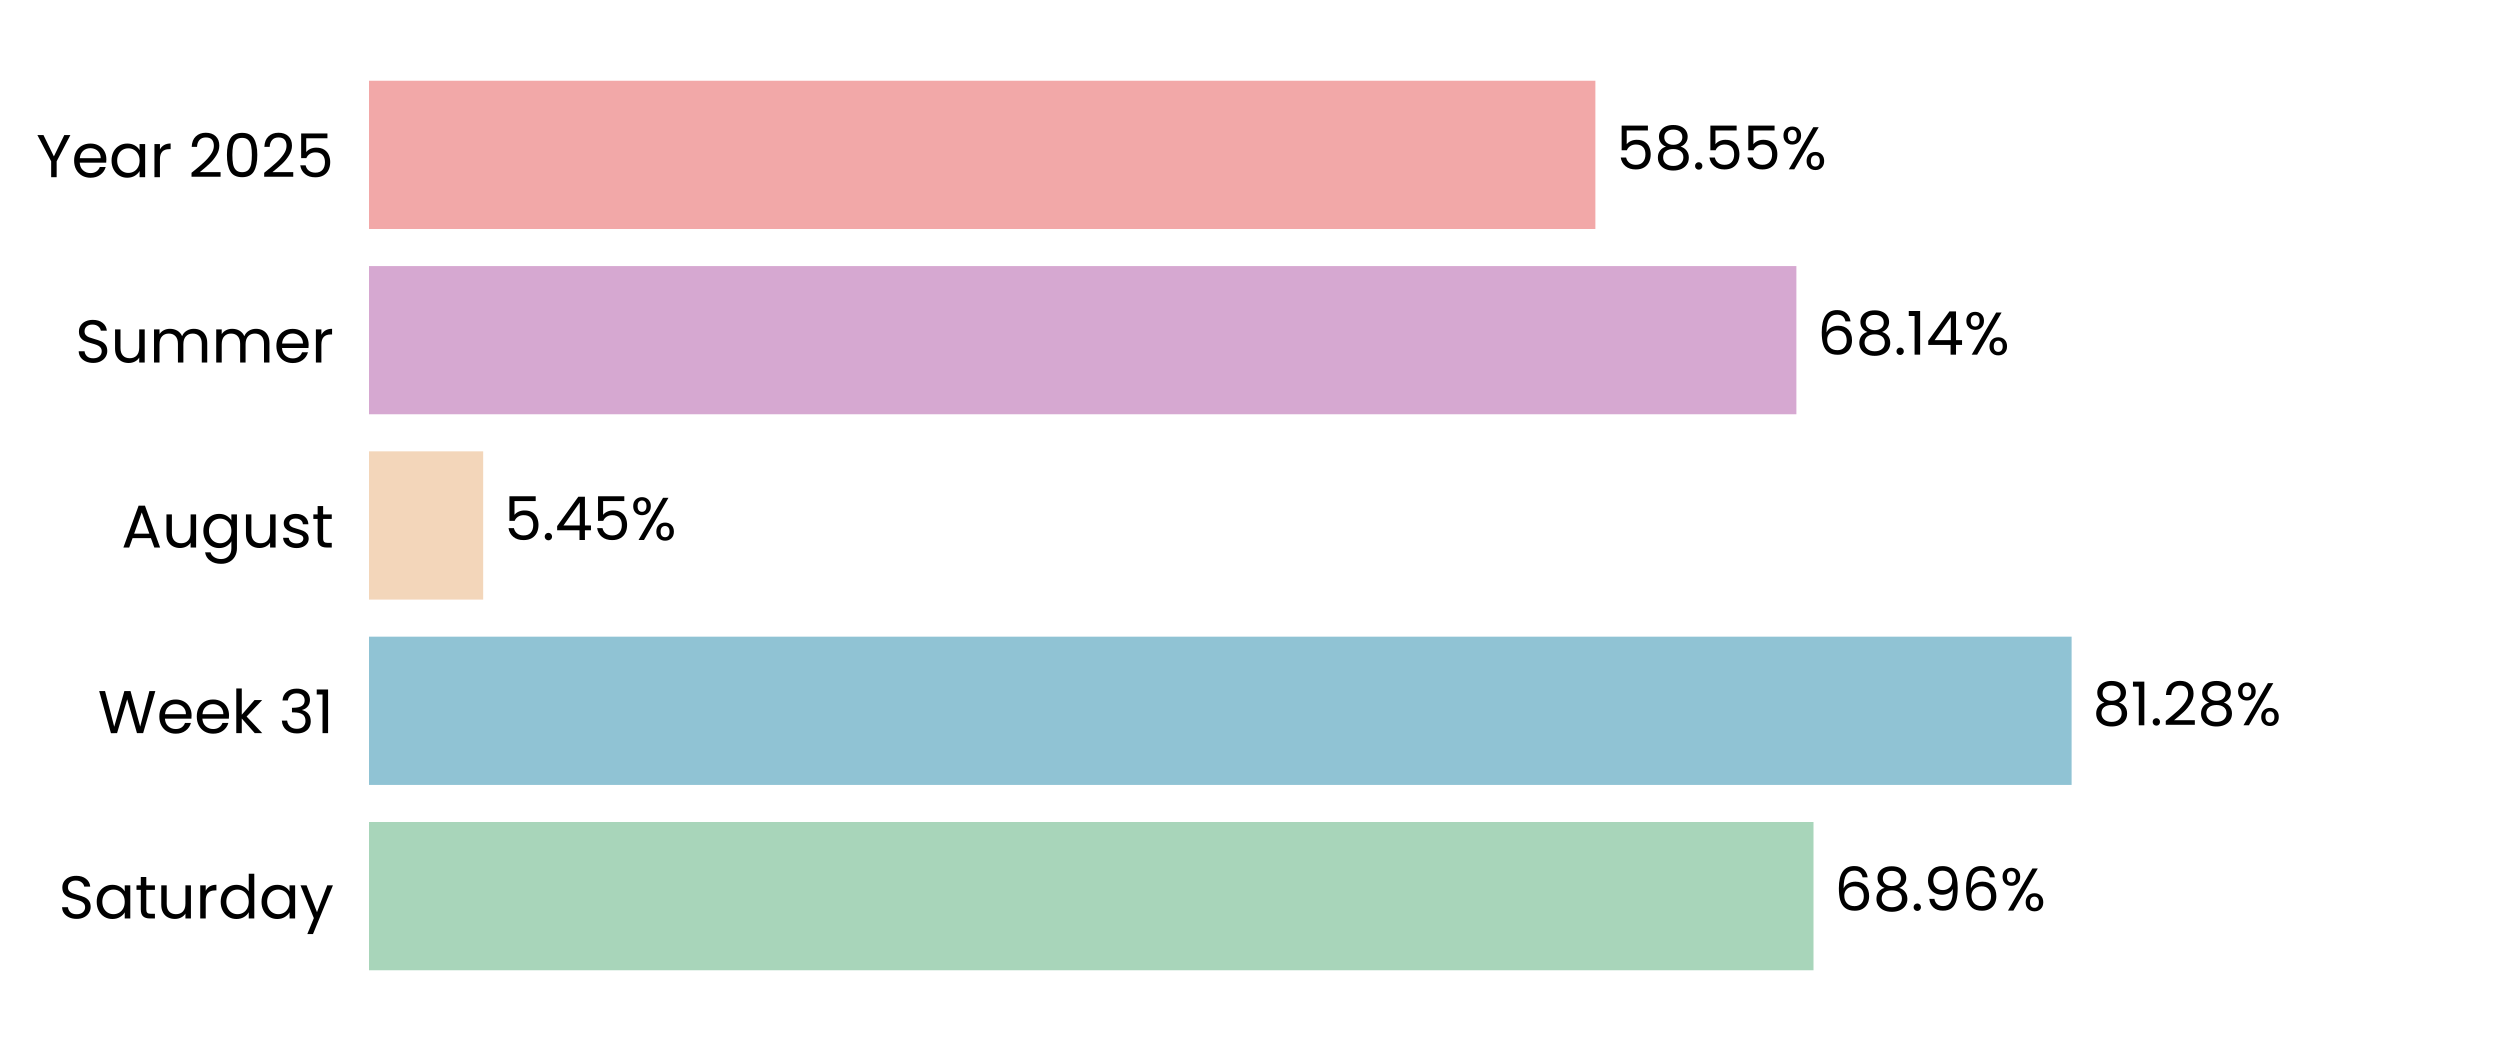
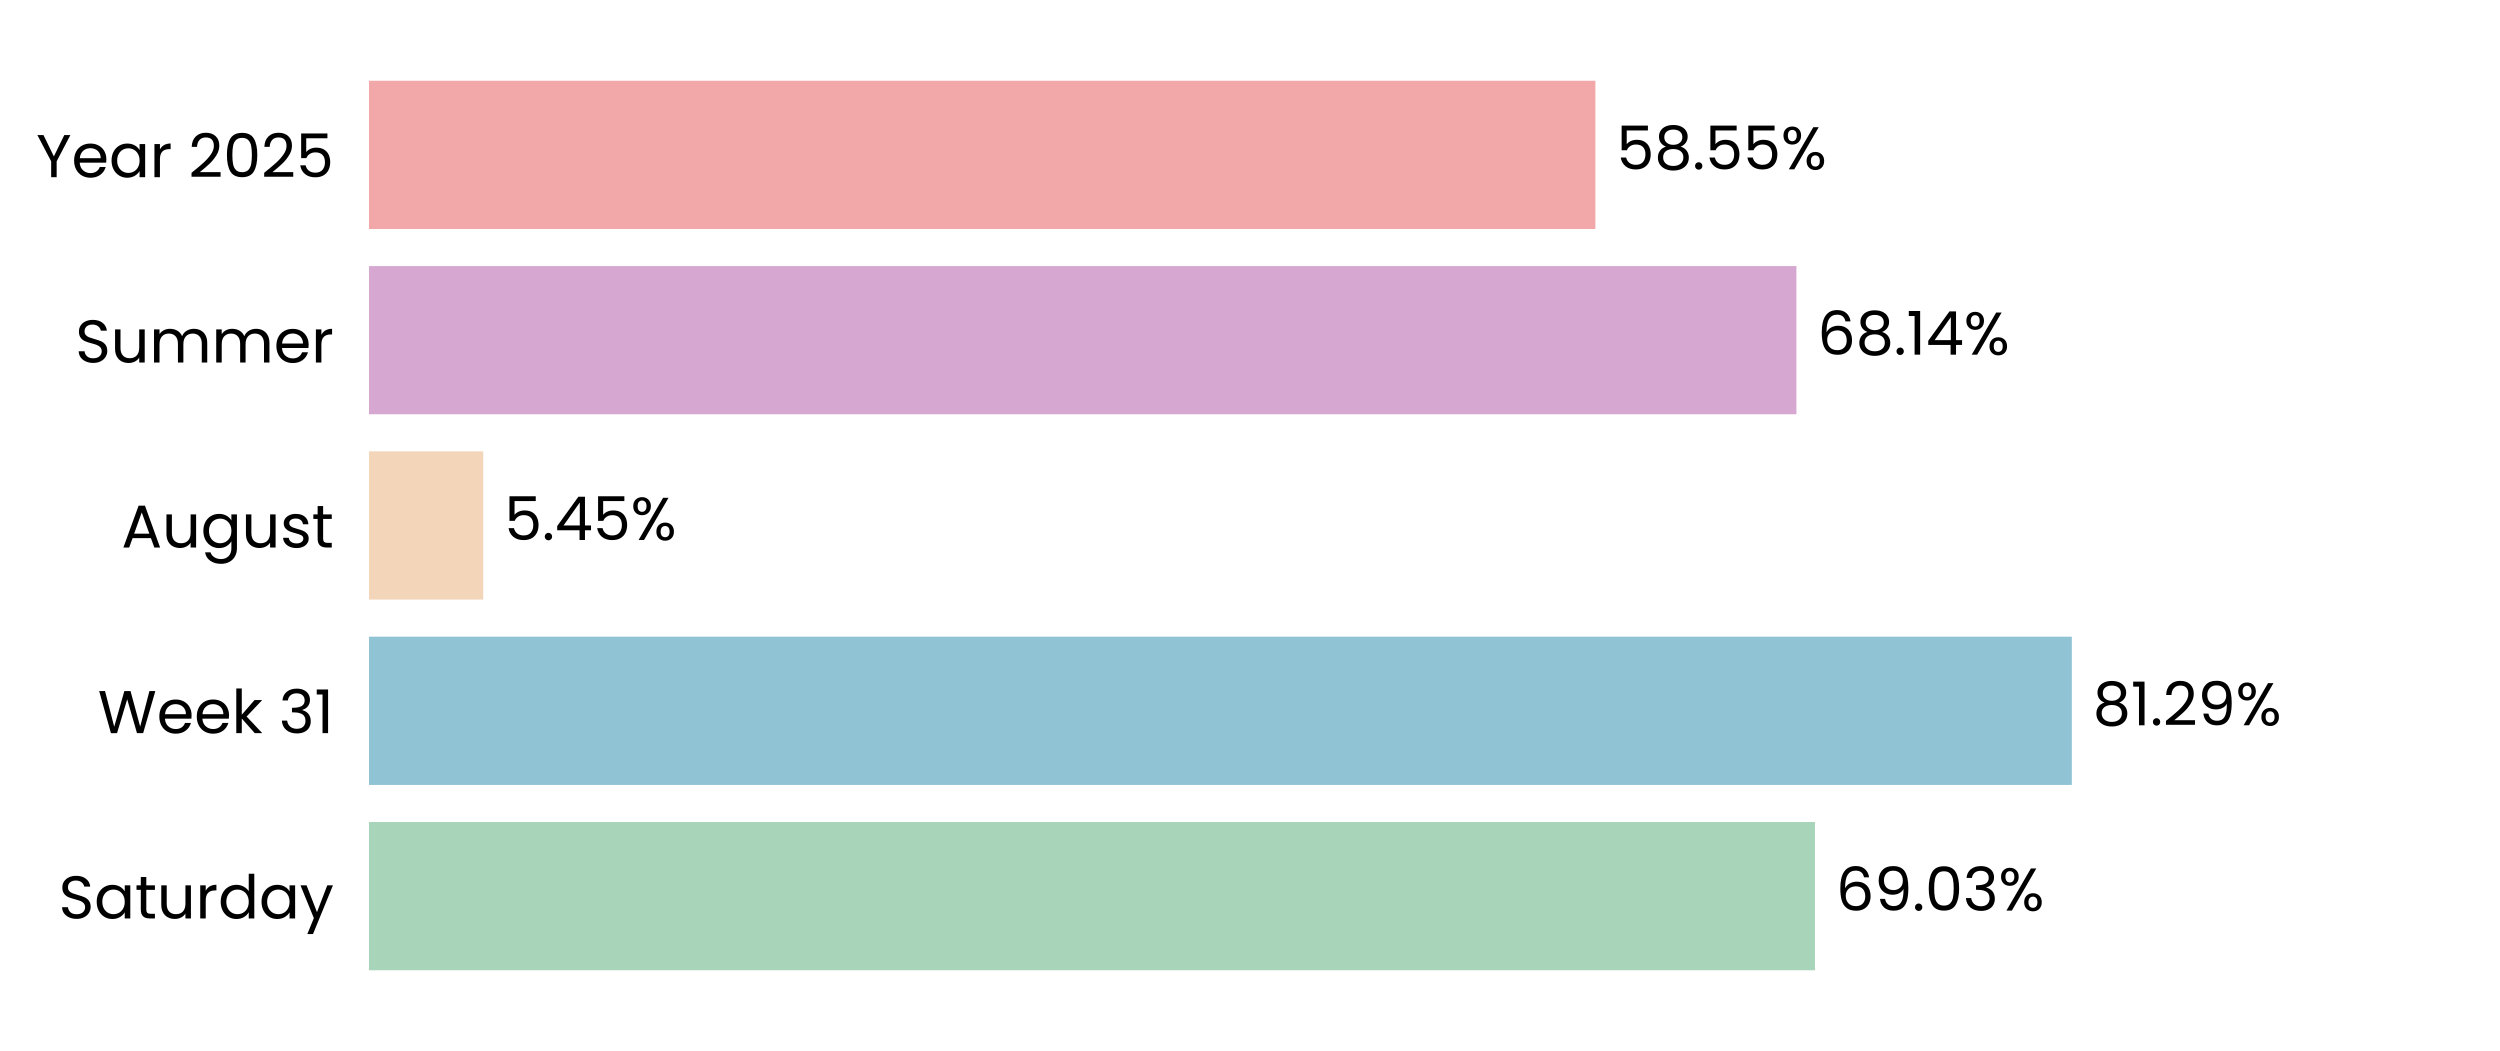
<svg xmlns="http://www.w3.org/2000/svg" xmlns:xlink="http://www.w3.org/1999/xlink" width="496.691pt" height="208.8pt" viewBox="0 0 496.691 208.8" version="1.1">
  <defs>
    <style type="text/css">*{stroke-linejoin: round; stroke-linecap: butt}</style>
  </defs>
  <g id="figure_1">
    <g id="patch_1">
      <path d="M 0 208.8  L 496.691 208.8  L 496.691 0  L 0 0  L 0 208.8  z " style="fill: none" />
    </g>
    <g id="axes_1">
      <g id="patch_2">
        <path d="M 73.311 201.6  L 489.491 201.6  L 489.491 7.2  L 73.311 7.2  L 73.311 201.6  z " style="fill: none" />
      </g>
      <g id="patch_3">
-         <path d="M 73.311 192.764  L 360.302 192.764  L 360.302 163.309  L 73.311 163.309  z " clip-path="url(#pdc0697226b)" style="fill: #a8d5ba" />
+         <path d="M 73.311 192.764  L 360.591 192.764  L 360.591 163.309  L 73.311 163.309  z " clip-path="url(#p19f88bc4c8)" style="fill: #a8d5ba" />
      </g>
      <g id="patch_4">
-         <path d="M 73.311 155.945  L 411.581 155.945  L 411.581 126.491  L 73.311 126.491  z " clip-path="url(#pdc0697226b)" style="fill: #90c3d4" />
+         <path d="M 73.311 155.945  L 411.623 155.945  L 411.623 126.491  L 73.311 126.491  z " clip-path="url(#p19f88bc4c8)" style="fill: #90c3d4" />
      </g>
      <g id="patch_5">
-         <path d="M 73.311 119.127  L 95.994 119.127  L 95.994 89.673  L 73.311 89.673  z " clip-path="url(#pdc0697226b)" style="fill: #f3d6ba" />
+         <path d="M 73.311 119.127  L 96.004 119.127  L 96.004 89.673  L 73.311 89.673  z " clip-path="url(#p19f88bc4c8)" style="fill: #f3d6ba" />
      </g>
      <g id="patch_6">
-         <path d="M 73.311 82.309  L 356.9 82.309  L 356.9 52.855  L 73.311 52.855  z " clip-path="url(#pdc0697226b)" style="fill: #d6a8d1" />
+         <path d="M 73.311 82.309  L 356.903 82.309  L 356.903 52.855  L 73.311 52.855  z " clip-path="url(#p19f88bc4c8)" style="fill: #d6a8d1" />
      </g>
      <g id="patch_7">
-         <path d="M 73.311 45.491  L 316.964 45.491  L 316.964 16.036  L 73.311 16.036  z " clip-path="url(#pdc0697226b)" style="fill: #f2a8a8" />
+         <path d="M 73.311 45.491  L 316.965 45.491  L 316.965 16.036  L 73.311 16.036  z " clip-path="url(#p19f88bc4c8)" style="fill: #f2a8a8" />
      </g>
      <g id="matplotlib.axis_1">
        <g id="ytick_1">
          <g id="text_1">
            <g transform="translate(11.65312 182.4764) scale(0.12 -0.12)">
              <defs>
                <path id="Poppins-Regular-53" d="M 1907 -45  Q 1466 -45 1117 112  Q 768 269 569 547  Q 371 826 365 1190  L 986 1190  Q 1018 877 1245 662  Q 1472 448 1907 448  Q 2323 448 2563 656  Q 2803 864 2803 1190  Q 2803 1446 2662 1606  Q 2522 1766 2310 1849  Q 2099 1933 1741 2029  Q 1299 2144 1033 2259  Q 768 2374 579 2620  Q 390 2867 390 3283  Q 390 3648 576 3929  Q 762 4211 1098 4364  Q 1434 4518 1869 4518  Q 2496 4518 2896 4204  Q 3296 3891 3347 3373  L 2707 3373  Q 2675 3629 2438 3824  Q 2202 4019 1811 4019  Q 1446 4019 1216 3830  Q 986 3642 986 3302  Q 986 3059 1123 2905  Q 1261 2752 1462 2672  Q 1664 2592 2029 2490  Q 2470 2368 2739 2249  Q 3008 2131 3200 1884  Q 3392 1638 3392 1216  Q 3392 890 3219 602  Q 3046 314 2707 134  Q 2368 -45 1907 -45  z " transform="scale(0.015625)" />
                <path id="Poppins-Regular-61" d="M 275 1766  Q 275 2304 492 2710  Q 710 3117 1091 3341  Q 1472 3565 1939 3565  Q 2400 3565 2739 3366  Q 3078 3168 3245 2867  L 3245 3507  L 3834 3507  L 3834 0  L 3245 0  L 3245 653  Q 3072 346 2729 144  Q 2387 -58 1933 -58  Q 1466 -58 1088 172  Q 710 403 492 819  Q 275 1235 275 1766  z M 3245 1760  Q 3245 2157 3085 2451  Q 2925 2746 2653 2902  Q 2381 3059 2054 3059  Q 1728 3059 1459 2905  Q 1190 2752 1030 2457  Q 870 2163 870 1766  Q 870 1363 1030 1065  Q 1190 768 1459 611  Q 1728 454 2054 454  Q 2381 454 2653 611  Q 2925 768 3085 1065  Q 3245 1363 3245 1760  z " transform="scale(0.015625)" />
                <path id="Poppins-Regular-74" d="M 1203 3027  L 1203 960  Q 1203 704 1312 598  Q 1421 493 1690 493  L 2118 493  L 2118 0  L 1594 0  Q 1107 0 864 224  Q 621 448 621 960  L 621 3027  L 166 3027  L 166 3507  L 621 3507  L 621 4390  L 1203 4390  L 1203 3507  L 2118 3507  L 2118 3027  L 1203 3027  z " transform="scale(0.015625)" />
                <path id="Poppins-Regular-75" d="M 3603 3507  L 3603 0  L 3021 0  L 3021 518  Q 2854 250 2556 99  Q 2259 -51 1901 -51  Q 1491 -51 1164 118  Q 838 288 649 627  Q 461 966 461 1453  L 461 3507  L 1037 3507  L 1037 1530  Q 1037 1011 1299 732  Q 1562 454 2016 454  Q 2483 454 2752 742  Q 3021 1030 3021 1581  L 3021 3507  L 3603 3507  z " transform="scale(0.015625)" />
                <path id="Poppins-Regular-72" d="M 1075 2938  Q 1229 3238 1513 3404  Q 1798 3571 2208 3571  L 2208 2970  L 2054 2970  Q 1075 2970 1075 1907  L 1075 0  L 493 0  L 493 3507  L 1075 3507  L 1075 2938  z " transform="scale(0.015625)" />
                <path id="Poppins-Regular-64" d="M 275 1766  Q 275 2304 492 2710  Q 710 3117 1091 3341  Q 1472 3565 1946 3565  Q 2355 3565 2707 3376  Q 3059 3187 3245 2880  L 3245 4736  L 3834 4736  L 3834 0  L 3245 0  L 3245 659  Q 3072 346 2733 144  Q 2394 -58 1939 -58  Q 1472 -58 1091 172  Q 710 403 492 819  Q 275 1235 275 1766  z M 3245 1760  Q 3245 2157 3085 2451  Q 2925 2746 2653 2902  Q 2381 3059 2054 3059  Q 1728 3059 1459 2905  Q 1190 2752 1030 2457  Q 870 2163 870 1766  Q 870 1363 1030 1065  Q 1190 768 1459 611  Q 1728 454 2054 454  Q 2381 454 2653 611  Q 2925 768 3085 1065  Q 3245 1363 3245 1760  z " transform="scale(0.015625)" />
                <path id="Poppins-Regular-79" d="M 3514 3507  L 1402 -1651  L 800 -1651  L 1491 38  L 77 3507  L 723 3507  L 1824 666  L 2912 3507  L 3514 3507  z " transform="scale(0.015625)" />
              </defs>
              <use xlink:href="#Poppins-Regular-53" />
              <use xlink:href="#Poppins-Regular-61" transform="translate(58.7 0)" />
              <use xlink:href="#Poppins-Regular-74" transform="translate(126.3 0)" />
              <use xlink:href="#Poppins-Regular-75" transform="translate(162.7 0)" />
              <use xlink:href="#Poppins-Regular-72" transform="translate(226.7 0)" />
              <use xlink:href="#Poppins-Regular-64" transform="translate(264 0)" />
              <use xlink:href="#Poppins-Regular-61" transform="translate(331.5999 0)" />
              <use xlink:href="#Poppins-Regular-79" transform="translate(399.1999 0)" />
            </g>
          </g>
        </g>
        <g id="ytick_2">
          <g id="text_2">
            <g transform="translate(19.42687 145.6582) scale(0.12 -0.12)">
              <defs>
                <path id="Poppins-Regular-57" d="M 6099 4461  L 4806 0  L 4154 0  L 3117 3590  L 2042 0  L 1395 -6  L 147 4461  L 768 4461  L 1741 678  L 2816 4461  L 3469 4461  L 4493 691  L 5472 4461  L 6099 4461  z " transform="scale(0.015625)" />
                <path id="Poppins-Regular-65" d="M 3693 1888  Q 3693 1722 3674 1536  L 870 1536  Q 902 1018 1225 726  Q 1549 435 2010 435  Q 2387 435 2640 611  Q 2893 787 2995 1082  L 3622 1082  Q 3482 576 3059 259  Q 2637 -58 2010 -58  Q 1510 -58 1116 166  Q 723 390 499 803  Q 275 1216 275 1760  Q 275 2304 492 2713  Q 710 3123 1104 3344  Q 1498 3565 2010 3565  Q 2509 3565 2893 3347  Q 3277 3130 3485 2749  Q 3693 2368 3693 1888  z M 3091 2010  Q 3091 2342 2944 2582  Q 2797 2822 2544 2947  Q 2291 3072 1984 3072  Q 1542 3072 1232 2790  Q 922 2509 877 2010  L 3091 2010  z " transform="scale(0.015625)" />
                <path id="Poppins-Regular-6b" d="M 2451 0  L 1075 1549  L 1075 0  L 493 0  L 493 4736  L 1075 4736  L 1075 1952  L 2426 3507  L 3238 3507  L 1587 1760  L 3245 0  L 2451 0  z " transform="scale(0.015625)" />
                <path id="Poppins-Regular-20" transform="scale(0.015625)" />
                <path id="Poppins-Regular-33" d="M 384 3462  Q 429 4051 838 4384  Q 1248 4717 1901 4717  Q 2336 4717 2653 4560  Q 2970 4403 3133 4134  Q 3296 3866 3296 3526  Q 3296 3130 3069 2842  Q 2842 2554 2477 2470  L 2477 2438  Q 2893 2336 3136 2035  Q 3379 1734 3379 1248  Q 3379 883 3212 592  Q 3046 301 2713 134  Q 2381 -32 1914 -32  Q 1235 -32 800 323  Q 365 678 314 1331  L 877 1331  Q 922 947 1190 704  Q 1459 461 1907 461  Q 2355 461 2588 694  Q 2822 928 2822 1299  Q 2822 1779 2502 1990  Q 2182 2202 1536 2202  L 1389 2202  L 1389 2688  L 1542 2688  Q 2131 2694 2432 2883  Q 2733 3072 2733 3469  Q 2733 3808 2512 4013  Q 2291 4218 1882 4218  Q 1485 4218 1241 4013  Q 998 3808 954 3462  L 384 3462  z " transform="scale(0.015625)" />
                <path id="Poppins-Regular-31" d="M 243 4096  L 243 4627  L 1446 4627  L 1446 0  L 858 0  L 858 4096  L 243 4096  z " transform="scale(0.015625)" />
              </defs>
              <use xlink:href="#Poppins-Regular-57" />
              <use xlink:href="#Poppins-Regular-65" transform="translate(97.59999 0)" />
              <use xlink:href="#Poppins-Regular-65" transform="translate(159.6 0)" />
              <use xlink:href="#Poppins-Regular-6b" transform="translate(221.6 0)" />
              <use xlink:href="#Poppins-Regular-20" transform="translate(273.0999 0)" />
              <use xlink:href="#Poppins-Regular-33" transform="translate(299.7999 0)" />
              <use xlink:href="#Poppins-Regular-31" transform="translate(358.6999 0)" />
            </g>
          </g>
        </g>
        <g id="ytick_3">
          <g id="text_3">
            <g transform="translate(24.11812 108.78) scale(0.12 -0.12)">
              <defs>
                <path id="Poppins-Regular-41" d="M 3130 992  L 1184 992  L 826 0  L 211 0  L 1824 4435  L 2496 4435  L 4102 0  L 3488 0  L 3130 992  z M 2963 1466  L 2157 3718  L 1350 1466  L 2963 1466  z " transform="scale(0.015625)" />
                <path id="Poppins-Regular-67" d="M 1939 3565  Q 2394 3565 2736 3366  Q 3078 3168 3245 2867  L 3245 3507  L 3834 3507  L 3834 -77  Q 3834 -557 3629 -931  Q 3424 -1306 3043 -1517  Q 2662 -1728 2157 -1728  Q 1466 -1728 1005 -1401  Q 544 -1075 461 -512  L 1037 -512  Q 1133 -832 1433 -1027  Q 1734 -1222 2157 -1222  Q 2637 -1222 2941 -921  Q 3245 -621 3245 -77  L 3245 659  Q 3072 352 2733 147  Q 2394 -58 1939 -58  Q 1472 -58 1091 172  Q 710 403 492 819  Q 275 1235 275 1766  Q 275 2304 492 2710  Q 710 3117 1091 3341  Q 1472 3565 1939 3565  z M 3245 1760  Q 3245 2157 3085 2451  Q 2925 2746 2653 2902  Q 2381 3059 2054 3059  Q 1728 3059 1459 2905  Q 1190 2752 1030 2457  Q 870 2163 870 1766  Q 870 1363 1030 1065  Q 1190 768 1459 611  Q 1728 454 2054 454  Q 2381 454 2653 611  Q 2925 768 3085 1065  Q 3245 1363 3245 1760  z " transform="scale(0.015625)" />
                <path id="Poppins-Regular-73" d="M 1734 -58  Q 1331 -58 1011 80  Q 691 218 505 464  Q 320 710 301 1030  L 902 1030  Q 928 768 1149 601  Q 1370 435 1728 435  Q 2061 435 2253 582  Q 2445 730 2445 954  Q 2445 1184 2240 1296  Q 2035 1408 1606 1517  Q 1216 1619 969 1724  Q 723 1830 547 2038  Q 371 2246 371 2586  Q 371 2854 531 3078  Q 691 3302 985 3433  Q 1280 3565 1658 3565  Q 2240 3565 2598 3270  Q 2957 2976 2982 2464  L 2400 2464  Q 2381 2739 2179 2905  Q 1978 3072 1638 3072  Q 1325 3072 1139 2937  Q 954 2803 954 2586  Q 954 2413 1066 2301  Q 1178 2189 1347 2121  Q 1517 2054 1818 1971  Q 2195 1869 2432 1769  Q 2669 1670 2838 1472  Q 3008 1274 3014 954  Q 3014 666 2854 435  Q 2694 205 2403 73  Q 2112 -58 1734 -58  z " transform="scale(0.015625)" />
              </defs>
              <use xlink:href="#Poppins-Regular-41" />
              <use xlink:href="#Poppins-Regular-75" transform="translate(67.39999 0)" />
              <use xlink:href="#Poppins-Regular-67" transform="translate(131.4 0)" />
              <use xlink:href="#Poppins-Regular-75" transform="translate(199 0)" />
              <use xlink:href="#Poppins-Regular-73" transform="translate(263 0)" />
              <use xlink:href="#Poppins-Regular-74" transform="translate(315.2 0)" />
            </g>
          </g>
        </g>
        <g id="ytick_4">
          <g id="text_4">
            <g transform="translate(14.95125 72.02182) scale(0.12 -0.12)">
              <defs>
                <path id="Poppins-Regular-6d" d="M 4710 3571  Q 5120 3571 5440 3401  Q 5760 3232 5945 2893  Q 6131 2554 6131 2067  L 6131 0  L 5555 0  L 5555 1984  Q 5555 2509 5296 2787  Q 5037 3066 4595 3066  Q 4141 3066 3872 2774  Q 3603 2483 3603 1933  L 3603 0  L 3027 0  L 3027 1984  Q 3027 2509 2768 2787  Q 2509 3066 2067 3066  Q 1613 3066 1344 2774  Q 1075 2483 1075 1933  L 1075 0  L 493 0  L 493 3507  L 1075 3507  L 1075 3002  Q 1248 3277 1539 3424  Q 1830 3571 2182 3571  Q 2624 3571 2963 3372  Q 3302 3174 3469 2790  Q 3616 3162 3955 3366  Q 4294 3571 4710 3571  z " transform="scale(0.015625)" />
              </defs>
              <use xlink:href="#Poppins-Regular-53" />
              <use xlink:href="#Poppins-Regular-75" transform="translate(58.7 0)" />
              <use xlink:href="#Poppins-Regular-6d" transform="translate(122.7 0)" />
              <use xlink:href="#Poppins-Regular-6d" transform="translate(225.7 0)" />
              <use xlink:href="#Poppins-Regular-65" transform="translate(328.7 0)" />
              <use xlink:href="#Poppins-Regular-72" transform="translate(390.6999 0)" />
            </g>
          </g>
        </g>
        <g id="ytick_5">
          <g id="text_5">
            <g transform="translate(7.2 35.20364) scale(0.12 -0.12)">
              <defs>
                <path id="Poppins-Regular-59" d="M 3616 4461  L 2163 1683  L 2163 0  L 1581 0  L 1581 1683  L 122 4461  L 768 4461  L 1869 2202  L 2970 4461  L 3616 4461  z " transform="scale(0.015625)" />
                <path id="Poppins-Regular-32" d="M 326 467  Q 1139 1120 1600 1539  Q 2061 1958 2377 2416  Q 2694 2874 2694 3315  Q 2694 3731 2492 3971  Q 2291 4211 1843 4211  Q 1408 4211 1168 3939  Q 928 3667 909 3213  L 346 3213  Q 371 3930 780 4320  Q 1190 4710 1837 4710  Q 2496 4710 2883 4345  Q 3270 3981 3270 3341  Q 3270 2810 2953 2307  Q 2637 1805 2233 1424  Q 1830 1043 1203 538  L 3405 538  L 3405 51  L 326 51  L 326 467  z " transform="scale(0.015625)" />
                <path id="Poppins-Regular-30" d="M 397 2362  Q 397 3462 755 4080  Q 1114 4698 2010 4698  Q 2899 4698 3257 4080  Q 3616 3462 3616 2362  Q 3616 1242 3257 621  Q 2899 0 2010 0  Q 1114 0 755 621  Q 397 1242 397 2362  z M 3040 2362  Q 3040 2918 2966 3305  Q 2893 3693 2665 3929  Q 2438 4166 2010 4166  Q 1574 4166 1347 3929  Q 1120 3693 1046 3305  Q 973 2918 973 2362  Q 973 1786 1046 1395  Q 1120 1005 1347 768  Q 1574 531 2010 531  Q 2438 531 2665 768  Q 2893 1005 2966 1395  Q 3040 1786 3040 2362  z " transform="scale(0.015625)" />
                <path id="Poppins-Regular-35" d="M 3347 4122  L 1101 4122  L 1101 2662  Q 1248 2867 1536 2998  Q 1824 3130 2157 3130  Q 2688 3130 3021 2909  Q 3354 2688 3498 2339  Q 3642 1990 3642 1600  Q 3642 1139 3469 774  Q 3296 410 2941 198  Q 2586 -13 2061 -13  Q 1389 -13 973 332  Q 557 678 467 1254  L 1037 1254  Q 1120 890 1389 685  Q 1658 480 2067 480  Q 2573 480 2829 784  Q 3085 1088 3085 1587  Q 3085 2086 2829 2358  Q 2573 2630 2074 2630  Q 1734 2630 1481 2467  Q 1229 2304 1114 2022  L 563 2022  L 563 4634  L 3347 4634  L 3347 4122  z " transform="scale(0.015625)" />
              </defs>
              <use xlink:href="#Poppins-Regular-59" />
              <use xlink:href="#Poppins-Regular-65" transform="translate(58.39999 0)" />
              <use xlink:href="#Poppins-Regular-61" transform="translate(120.4 0)" />
              <use xlink:href="#Poppins-Regular-72" transform="translate(188 0)" />
              <use xlink:href="#Poppins-Regular-20" transform="translate(225.3 0)" />
              <use xlink:href="#Poppins-Regular-32" transform="translate(252 0)" />
              <use xlink:href="#Poppins-Regular-30" transform="translate(309.4999 0)" />
              <use xlink:href="#Poppins-Regular-32" transform="translate(372.2999 0)" />
              <use xlink:href="#Poppins-Regular-35" transform="translate(429.7999 0)" />
            </g>
          </g>
        </g>
      </g>
      <g id="text_6">
-         <g transform="translate(364.4638 180.9164) scale(0.12 -0.12)">
+         <g transform="translate(364.7529 180.9164) scale(0.12 -0.12)">
          <defs>
            <path id="Poppins-Regular-36" d="M 2976 3526  Q 2835 4237 2099 4237  Q 1530 4237 1248 3798  Q 966 3360 973 2355  Q 1120 2688 1462 2877  Q 1805 3066 2227 3066  Q 2886 3066 3280 2656  Q 3674 2246 3674 1523  Q 3674 1088 3504 742  Q 3334 397 2992 192  Q 2650 -13 2163 -13  Q 1504 -13 1133 281  Q 762 576 614 1094  Q 467 1613 467 2374  Q 467 4723 2106 4723  Q 2733 4723 3091 4384  Q 3450 4045 3514 3526  L 2976 3526  z M 2106 2573  Q 1830 2573 1587 2461  Q 1344 2349 1193 2121  Q 1043 1894 1043 1568  Q 1043 1082 1324 778  Q 1606 474 2131 474  Q 2579 474 2844 752  Q 3110 1030 3110 1504  Q 3110 2003 2854 2288  Q 2598 2573 2106 2573  z " transform="scale(0.015625)" />
-             <path id="Poppins-Regular-38" d="M 1242 2406  Q 883 2547 691 2816  Q 499 3085 499 3469  Q 499 3814 672 4092  Q 845 4371 1187 4534  Q 1530 4698 2016 4698  Q 2502 4698 2844 4534  Q 3187 4371 3363 4092  Q 3539 3814 3539 3469  Q 3539 3098 3340 2819  Q 3142 2541 2797 2406  Q 3194 2285 3427 1981  Q 3661 1677 3661 1248  Q 3661 832 3456 521  Q 3251 211 2876 41  Q 2502 -128 2016 -128  Q 1530 -128 1162 41  Q 794 211 589 521  Q 384 832 384 1248  Q 384 1677 614 1984  Q 845 2291 1242 2406  z M 2976 3398  Q 2976 3789 2720 4000  Q 2464 4211 2016 4211  Q 1574 4211 1318 4000  Q 1062 3789 1062 3392  Q 1062 3034 1328 2816  Q 1594 2598 2016 2598  Q 2445 2598 2710 2819  Q 2976 3040 2976 3398  z M 2016 2150  Q 1542 2150 1241 1929  Q 941 1709 941 1267  Q 941 858 1232 608  Q 1523 358 2016 358  Q 2509 358 2797 608  Q 3085 858 3085 1267  Q 3085 1696 2790 1923  Q 2496 2150 2016 2150  z " transform="scale(0.015625)" />
+             <path id="Poppins-Regular-39" d="M 1146 1242  Q 1210 877 1443 678  Q 1677 480 2074 480  Q 2605 480 2857 896  Q 3110 1312 3098 2298  Q 2963 2010 2649 1846  Q 2336 1683 1952 1683  Q 1523 1683 1187 1859  Q 851 2035 659 2374  Q 467 2714 467 3194  Q 467 3878 864 4297  Q 1261 4717 1990 4717  Q 2886 4717 3248 4134  Q 3610 3552 3610 2400  Q 3610 1594 3466 1069  Q 3322 544 2979 269  Q 2637 -6 2042 -6  Q 1389 -6 1024 346  Q 659 698 608 1242  L 1146 1242  z M 2048 2176  Q 2477 2176 2752 2441  Q 3027 2707 3027 3162  Q 3027 3642 2758 3936  Q 2490 4230 2003 4230  Q 1555 4230 1289 3948  Q 1024 3667 1024 3206  Q 1024 2739 1286 2457  Q 1549 2176 2048 2176  z " transform="scale(0.015625)" />
            <path id="Poppins-Regular-2e" d="M 678 -38  Q 512 -38 397 77  Q 282 192 282 358  Q 282 525 397 640  Q 512 755 678 755  Q 838 755 950 640  Q 1062 525 1062 358  Q 1062 192 950 77  Q 838 -38 678 -38  z " transform="scale(0.015625)" />
-             <path id="Poppins-Regular-39" d="M 1146 1242  Q 1210 877 1443 678  Q 1677 480 2074 480  Q 2605 480 2857 896  Q 3110 1312 3098 2298  Q 2963 2010 2649 1846  Q 2336 1683 1952 1683  Q 1523 1683 1187 1859  Q 851 2035 659 2374  Q 467 2714 467 3194  Q 467 3878 864 4297  Q 1261 4717 1990 4717  Q 2886 4717 3248 4134  Q 3610 3552 3610 2400  Q 3610 1594 3466 1069  Q 3322 544 2979 269  Q 2637 -6 2042 -6  Q 1389 -6 1024 346  Q 659 698 608 1242  L 1146 1242  z M 2048 2176  Q 2477 2176 2752 2441  Q 3027 2707 3027 3162  Q 3027 3642 2758 3936  Q 2490 4230 2003 4230  Q 1555 4230 1289 3948  Q 1024 3667 1024 3206  Q 1024 2739 1286 2457  Q 1549 2176 2048 2176  z " transform="scale(0.015625)" />
            <path id="Poppins-Regular-25" d="M 269 3584  Q 269 4019 531 4278  Q 794 4538 1203 4538  Q 1613 4538 1875 4278  Q 2138 4019 2138 3584  Q 2138 3142 1875 2883  Q 1613 2624 1203 2624  Q 794 2624 531 2883  Q 269 3142 269 3584  z M 4006 4467  L 1414 0  L 838 0  L 3430 4467  L 4006 4467  z M 1203 4179  Q 986 4179 861 4028  Q 736 3878 736 3584  Q 736 3290 861 3136  Q 986 2982 1203 2982  Q 1421 2982 1549 3139  Q 1677 3296 1677 3584  Q 1677 3878 1549 4028  Q 1421 4179 1203 4179  z M 2720 883  Q 2720 1325 2982 1584  Q 3245 1843 3654 1843  Q 4064 1843 4323 1584  Q 4582 1325 4582 883  Q 4582 448 4323 185  Q 4064 -77 3654 -77  Q 3245 -77 2982 182  Q 2720 442 2720 883  z M 3648 1478  Q 3430 1478 3302 1328  Q 3174 1178 3174 883  Q 3174 595 3302 444  Q 3430 294 3648 294  Q 3866 294 3994 444  Q 4122 595 4122 883  Q 4122 1178 3994 1328  Q 3866 1478 3648 1478  z " transform="scale(0.015625)" />
          </defs>
          <use xlink:href="#Poppins-Regular-36" />
-           <use xlink:href="#Poppins-Regular-38" transform="translate(63.49999 0)" />
-           <use xlink:href="#Poppins-Regular-2e" transform="translate(126.6 0)" />
-           <use xlink:href="#Poppins-Regular-39" transform="translate(147.6 0)" />
-           <use xlink:href="#Poppins-Regular-36" transform="translate(210.5999 0)" />
-           <use xlink:href="#Poppins-Regular-25" transform="translate(274.0999 0)" />
+           <use xlink:href="#Poppins-Regular-39" transform="translate(63.49999 0)" />
+           <use xlink:href="#Poppins-Regular-2e" transform="translate(126.5 0)" />
+           <use xlink:href="#Poppins-Regular-30" transform="translate(147.5 0)" />
+           <use xlink:href="#Poppins-Regular-33" transform="translate(210.2999 0)" />
+           <use xlink:href="#Poppins-Regular-25" transform="translate(269.1999 0)" />
        </g>
      </g>
      <g id="text_7">
-         <g transform="translate(415.7432 144.0982) scale(0.12 -0.12)">
+         <g transform="translate(415.7845 144.0982) scale(0.12 -0.12)">
+           <defs>
+             <path id="Poppins-Regular-38" d="M 1242 2406  Q 883 2547 691 2816  Q 499 3085 499 3469  Q 499 3814 672 4092  Q 845 4371 1187 4534  Q 1530 4698 2016 4698  Q 2502 4698 2844 4534  Q 3187 4371 3363 4092  Q 3539 3814 3539 3469  Q 3539 3098 3340 2819  Q 3142 2541 2797 2406  Q 3194 2285 3427 1981  Q 3661 1677 3661 1248  Q 3661 832 3456 521  Q 3251 211 2876 41  Q 2502 -128 2016 -128  Q 1530 -128 1162 41  Q 794 211 589 521  Q 384 832 384 1248  Q 384 1677 614 1984  Q 845 2291 1242 2406  z M 2976 3398  Q 2976 3789 2720 4000  Q 2464 4211 2016 4211  Q 1574 4211 1318 4000  Q 1062 3789 1062 3392  Q 1062 3034 1328 2816  Q 1594 2598 2016 2598  Q 2445 2598 2710 2819  Q 2976 3040 2976 3398  z M 2016 2150  Q 1542 2150 1241 1929  Q 941 1709 941 1267  Q 941 858 1232 608  Q 1523 358 2016 358  Q 2509 358 2797 608  Q 3085 858 3085 1267  Q 3085 1696 2790 1923  Q 2496 2150 2016 2150  z " transform="scale(0.015625)" />
+           </defs>
          <use xlink:href="#Poppins-Regular-38" />
          <use xlink:href="#Poppins-Regular-31" transform="translate(63.09999 0)" />
          <use xlink:href="#Poppins-Regular-2e" transform="translate(95.09998 0)" />
          <use xlink:href="#Poppins-Regular-32" transform="translate(116.1 0)" />
-           <use xlink:href="#Poppins-Regular-38" transform="translate(173.5999 0)" />
-           <use xlink:href="#Poppins-Regular-25" transform="translate(236.6999 0)" />
+           <use xlink:href="#Poppins-Regular-39" transform="translate(173.5999 0)" />
+           <use xlink:href="#Poppins-Regular-25" transform="translate(236.5999 0)" />
        </g>
      </g>
      <g id="text_8">
-         <g transform="translate(100.156 107.28) scale(0.12 -0.12)">
+         <g transform="translate(100.1653 107.28) scale(0.12 -0.12)">
          <defs>
            <path id="Poppins-Regular-34" d="M 256 1030  L 256 1472  L 2502 4582  L 3200 4582  L 3200 1536  L 3840 1536  L 3840 1030  L 3200 1030  L 3200 0  L 2624 0  L 2624 1030  L 256 1030  z M 2650 3974  L 928 1536  L 2650 1536  L 2650 3974  z " transform="scale(0.015625)" />
          </defs>
          <use xlink:href="#Poppins-Regular-35" />
          <use xlink:href="#Poppins-Regular-2e" transform="translate(62.79999 0)" />
          <use xlink:href="#Poppins-Regular-34" transform="translate(83.79997 0)" />
          <use xlink:href="#Poppins-Regular-35" transform="translate(146.7 0)" />
          <use xlink:href="#Poppins-Regular-25" transform="translate(209.5 0)" />
        </g>
      </g>
      <g id="text_9">
-         <g transform="translate(361.0616 70.46182) scale(0.12 -0.12)">
+         <g transform="translate(361.0648 70.46182) scale(0.12 -0.12)">
          <use xlink:href="#Poppins-Regular-36" />
          <use xlink:href="#Poppins-Regular-38" transform="translate(63.49999 0)" />
          <use xlink:href="#Poppins-Regular-2e" transform="translate(126.6 0)" />
          <use xlink:href="#Poppins-Regular-31" transform="translate(147.6 0)" />
          <use xlink:href="#Poppins-Regular-34" transform="translate(179.5999 0)" />
          <use xlink:href="#Poppins-Regular-25" transform="translate(242.4999 0)" />
        </g>
      </g>
      <g id="text_10">
-         <g transform="translate(321.126 33.64364) scale(0.12 -0.12)">
+         <g transform="translate(321.1268 33.64364) scale(0.12 -0.12)">
          <use xlink:href="#Poppins-Regular-35" />
          <use xlink:href="#Poppins-Regular-38" transform="translate(62.79999 0)" />
          <use xlink:href="#Poppins-Regular-2e" transform="translate(125.9 0)" />
          <use xlink:href="#Poppins-Regular-35" transform="translate(146.9 0)" />
          <use xlink:href="#Poppins-Regular-35" transform="translate(209.7 0)" />
          <use xlink:href="#Poppins-Regular-25" transform="translate(272.4999 0)" />
        </g>
      </g>
    </g>
  </g>
  <defs>
-     <clipPath id="pdc0697226b">
+     <clipPath id="p19f88bc4c8">
      <rect x="73.311" y="7.2" width="416.18" height="194.4" />
    </clipPath>
  </defs>
</svg>
